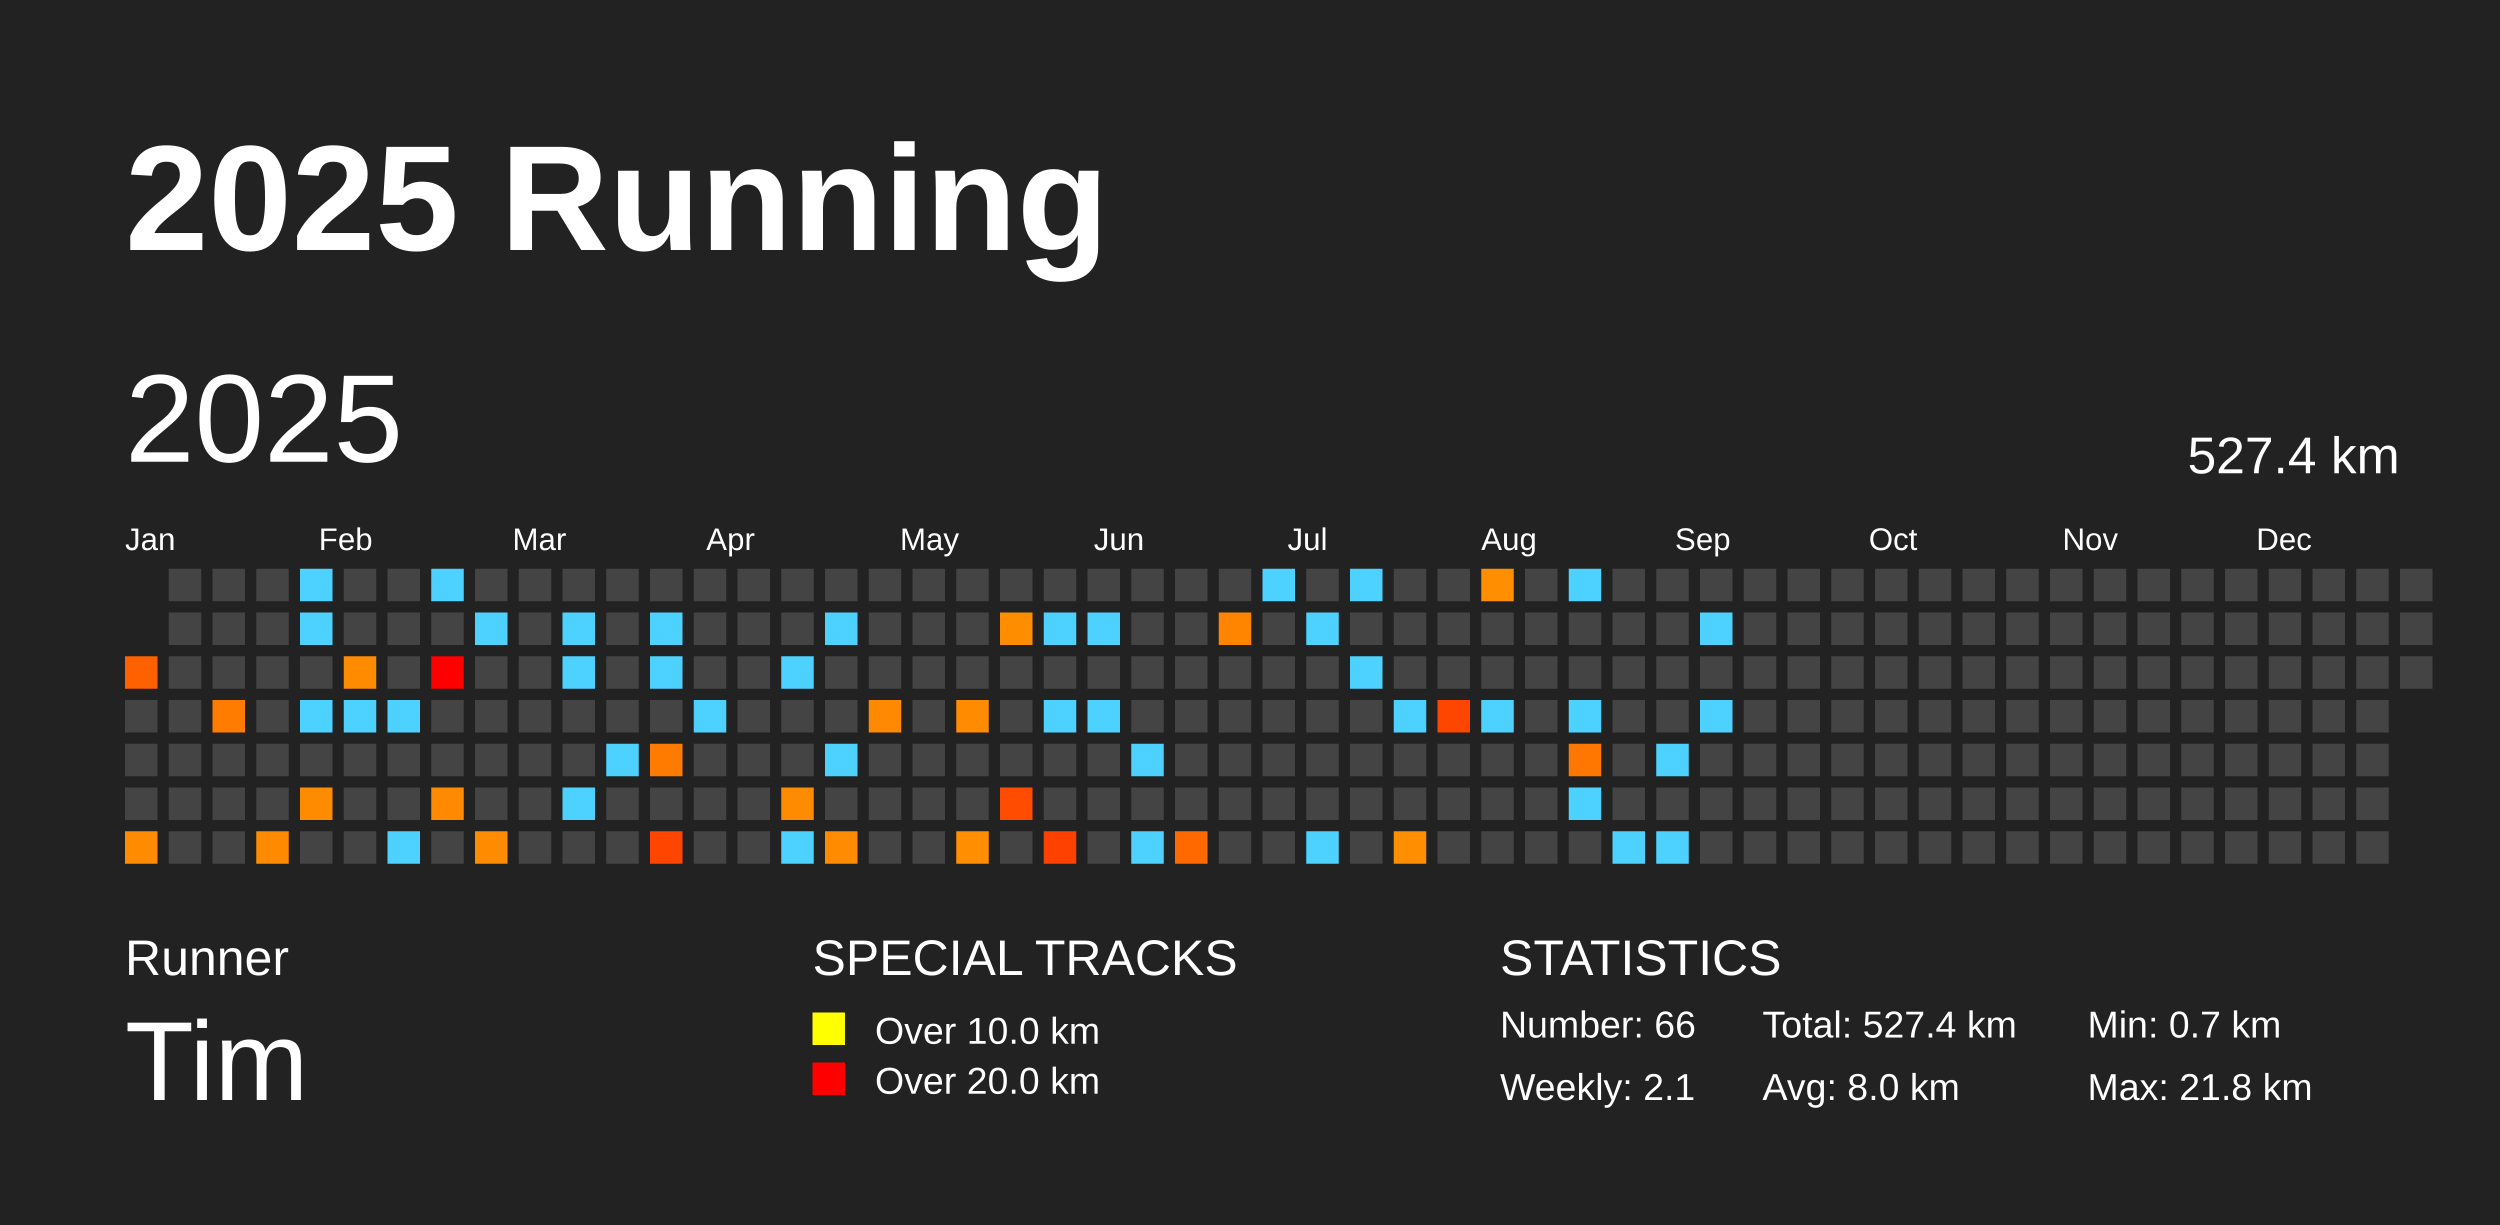
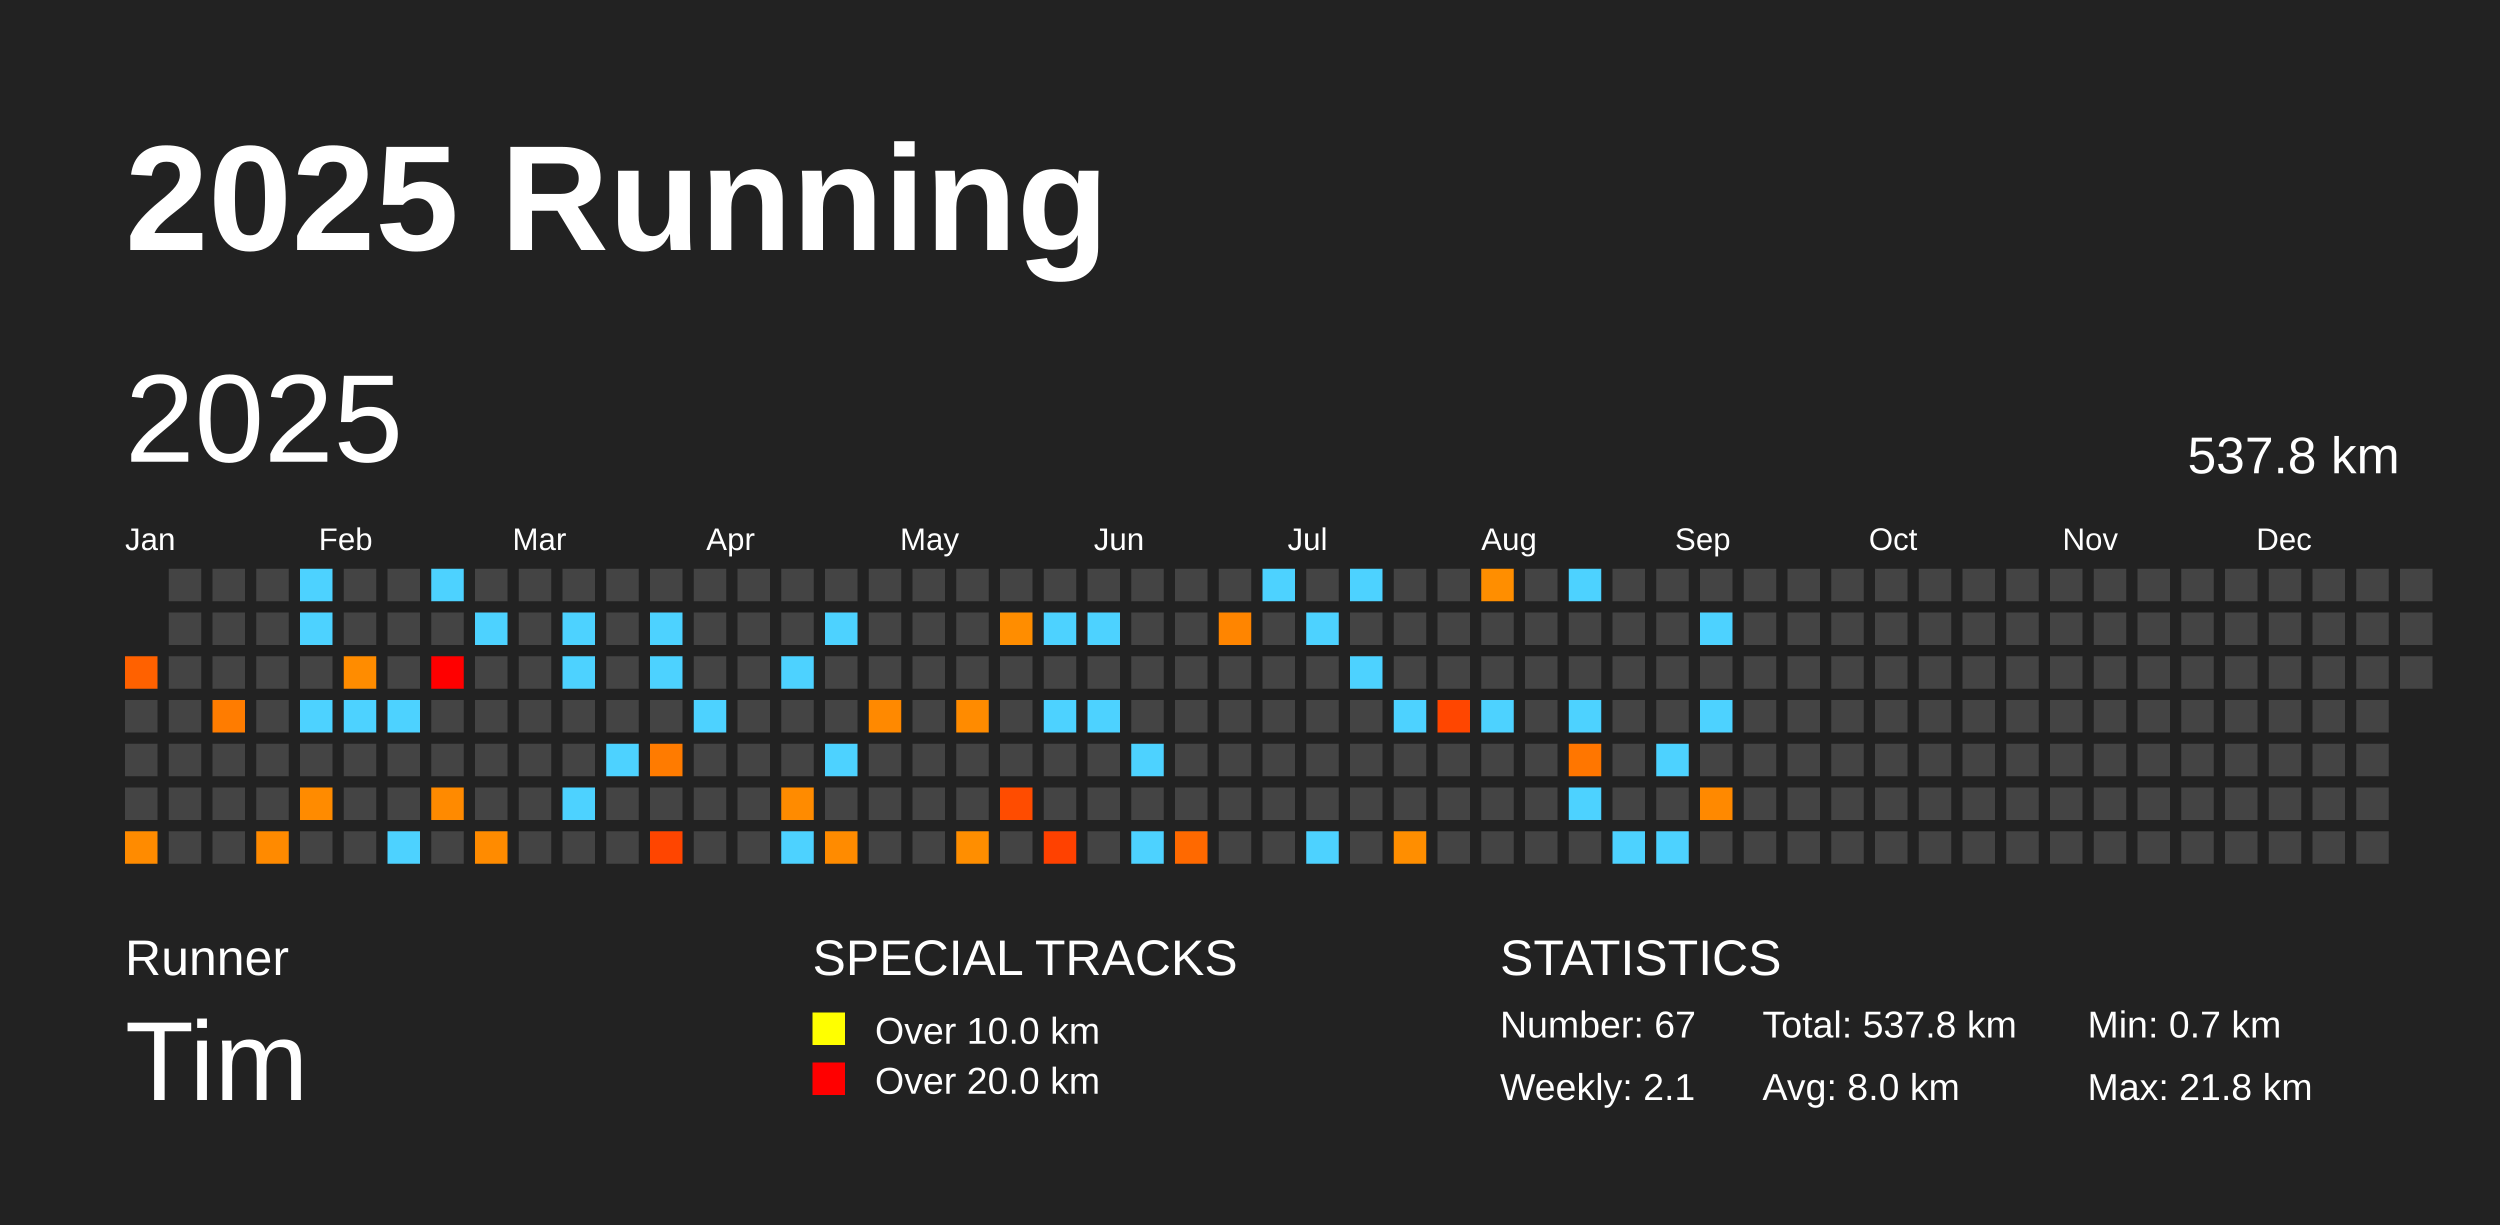
<svg xmlns="http://www.w3.org/2000/svg" baseProfile="full" height="98mm" version="1.1" viewBox="0,0,200,98" width="200mm">
  <defs />
  <rect fill="#222222" height="98" width="200" x="0" y="0" />
  <text fill="#FFFFFF" style="font-size:12px; font-family:Arial; font-weight:bold;" x="10" y="20">2025 Running</text>
  <text fill="#FFFFFF" style="font-size:4px; font-family:Arial" x="10" y="78">Runner</text>
  <text fill="#FFFFFF" style="font-size:9px; font-family:Arial" x="10" y="88">Tim</text>
  <text fill="#FFFFFF" style="font-size:4px; font-family:Arial" x="65" y="78">SPECIAL TRACKS</text>
  <rect fill="yellow" height="2.6" width="2.6" x="65" y="81" />
  <text fill="#FFFFFF" style="font-size:3px; font-family:Arial" x="70" y="83.5">Over 10.0 km</text>
  <rect fill="red" height="2.6" width="2.6" x="65" y="85" />
  <text fill="#FFFFFF" style="font-size:3px; font-family:Arial" x="70" y="87.5">Over 20.0 km</text>
  <text fill="#FFFFFF" style="font-size:4px; font-family:Arial" x="120" y="78">STATISTICS</text>
-   <text fill="#FFFFFF" style="font-size:3px; font-family:Arial" x="120" y="83">Number: 66</text>
+   <text fill="#FFFFFF" style="font-size:3px; font-family:Arial" x="120" y="83">Number: 67</text>
  <text fill="#FFFFFF" style="font-size:3px; font-family:Arial" x="120" y="88">Weekly: 2.1</text>
-   <text fill="#FFFFFF" style="font-size:3px; font-family:Arial" x="141" y="83">Total: 527.4 km</text>
+   <text fill="#FFFFFF" style="font-size:3px; font-family:Arial" x="141" y="83">Total: 537.8 km</text>
  <text fill="#FFFFFF" style="font-size:3px; font-family:Arial" x="141" y="88">Avg: 8.0 km</text>
  <text fill="#FFFFFF" style="font-size:3px; font-family:Arial" x="167" y="83">Min: 0.7 km</text>
  <text fill="#FFFFFF" style="font-size:3px; font-family:Arial" x="167" y="88">Max: 21.8 km</text>
  <text dominant-baseline="hanging" fill="#FFFFFF" style="font-size:10.0px; font-family:Arial;" x="10" y="30">2025</text>
-   <text dominant-baseline="hanging" fill="#FFFFFF" style="font-size:4.125px; font-family:Arial;" x="175" y="35">527.4 km</text>
+   <text dominant-baseline="hanging" fill="#FFFFFF" style="font-size:4.125px; font-family:Arial;" x="175" y="35">537.8 km</text>
  <text fill="#FFFFFF" style="font-size:2.5px; font-family:Arial" x="10.0" y="44">Jan</text>
  <text fill="#FFFFFF" style="font-size:2.5px; font-family:Arial" x="25.5" y="44">Feb</text>
  <text fill="#FFFFFF" style="font-size:2.5px; font-family:Arial" x="41.0" y="44">Mar</text>
  <text fill="#FFFFFF" style="font-size:2.5px; font-family:Arial" x="56.5" y="44">Apr</text>
  <text fill="#FFFFFF" style="font-size:2.5px; font-family:Arial" x="72.0" y="44">May</text>
  <text fill="#FFFFFF" style="font-size:2.5px; font-family:Arial" x="87.5" y="44">Jun</text>
  <text fill="#FFFFFF" style="font-size:2.5px; font-family:Arial" x="103.0" y="44">Jul</text>
  <text fill="#FFFFFF" style="font-size:2.5px; font-family:Arial" x="118.5" y="44">Aug</text>
  <text fill="#FFFFFF" style="font-size:2.5px; font-family:Arial" x="134.0" y="44">Sep</text>
  <text fill="#FFFFFF" style="font-size:2.5px; font-family:Arial" x="149.5" y="44">Oct</text>
  <text fill="#FFFFFF" style="font-size:2.5px; font-family:Arial" x="165.0" y="44">Nov</text>
  <text fill="#FFFFFF" style="font-size:2.5px; font-family:Arial" x="180.5" y="44">Dec</text>
  <rect fill="#ff6100" height="2.6" width="2.6" x="10.0" y="52.5" />
  <rect fill="#444444" height="2.6" width="2.6" x="10.0" y="56.0" />
  <rect fill="#444444" height="2.6" width="2.6" x="10.0" y="59.5" />
  <rect fill="#444444" height="2.6" width="2.6" x="10.0" y="63.0" />
  <rect fill="#ff8b00" height="2.6" width="2.6" x="10.0" y="66.5" />
  <rect fill="#444444" height="2.6" width="2.6" x="13.5" y="45.5" />
  <rect fill="#444444" height="2.6" width="2.6" x="13.5" y="49.0" />
  <rect fill="#444444" height="2.6" width="2.6" x="13.5" y="52.5" />
  <rect fill="#444444" height="2.6" width="2.6" x="13.5" y="56.0" />
  <rect fill="#444444" height="2.6" width="2.6" x="13.5" y="59.5" />
  <rect fill="#444444" height="2.6" width="2.6" x="13.5" y="63.0" />
  <rect fill="#444444" height="2.6" width="2.6" x="13.5" y="66.5" />
  <rect fill="#444444" height="2.6" width="2.6" x="17.0" y="45.5" />
  <rect fill="#444444" height="2.6" width="2.6" x="17.0" y="49.0" />
  <rect fill="#444444" height="2.6" width="2.6" x="17.0" y="52.5" />
  <rect fill="#ff7c00" height="2.6" width="2.6" x="17.0" y="56.0" />
  <rect fill="#444444" height="2.6" width="2.6" x="17.0" y="59.5" />
  <rect fill="#444444" height="2.6" width="2.6" x="17.0" y="63.0" />
  <rect fill="#444444" height="2.6" width="2.6" x="17.0" y="66.5" />
  <rect fill="#444444" height="2.6" width="2.6" x="20.5" y="45.5" />
  <rect fill="#444444" height="2.6" width="2.6" x="20.5" y="49.0" />
  <rect fill="#444444" height="2.6" width="2.6" x="20.5" y="52.5" />
  <rect fill="#444444" height="2.6" width="2.6" x="20.5" y="56.0" />
  <rect fill="#444444" height="2.6" width="2.6" x="20.5" y="59.5" />
  <rect fill="#444444" height="2.6" width="2.6" x="20.5" y="63.0" />
  <rect fill="#ff8a00" height="2.6" width="2.6" x="20.5" y="66.5" />
  <rect fill="#4dd2ff" height="2.6" width="2.6" x="24.0" y="45.5" />
  <rect fill="#4dd2ff" height="2.6" width="2.6" x="24.0" y="49.0" />
  <rect fill="#444444" height="2.6" width="2.6" x="24.0" y="52.5" />
  <rect fill="#4dd2ff" height="2.6" width="2.6" x="24.0" y="56.0" />
  <rect fill="#444444" height="2.6" width="2.6" x="24.0" y="59.5" />
  <rect fill="#ff8b00" height="2.6" width="2.6" x="24.0" y="63.0" />
  <rect fill="#444444" height="2.6" width="2.6" x="24.0" y="66.5" />
  <rect fill="#444444" height="2.6" width="2.6" x="27.5" y="45.5" />
  <rect fill="#444444" height="2.6" width="2.6" x="27.5" y="49.0" />
  <rect fill="#ff8c00" height="2.6" width="2.6" x="27.5" y="52.5" />
  <rect fill="#4dd2ff" height="2.6" width="2.6" x="27.5" y="56.0" />
  <rect fill="#444444" height="2.6" width="2.6" x="27.5" y="59.5" />
  <rect fill="#444444" height="2.6" width="2.6" x="27.5" y="63.0" />
  <rect fill="#444444" height="2.6" width="2.6" x="27.5" y="66.5" />
  <rect fill="#444444" height="2.6" width="2.6" x="31.0" y="45.5" />
  <rect fill="#444444" height="2.6" width="2.6" x="31.0" y="49.0" />
  <rect fill="#444444" height="2.6" width="2.6" x="31.0" y="52.5" />
  <rect fill="#4dd2ff" height="2.6" width="2.6" x="31.0" y="56.0" />
  <rect fill="#444444" height="2.6" width="2.6" x="31.0" y="59.5" />
  <rect fill="#444444" height="2.6" width="2.6" x="31.0" y="63.0" />
  <rect fill="#4dd2ff" height="2.6" width="2.6" x="31.0" y="66.5" />
  <rect fill="#4dd2ff" height="2.6" width="2.6" x="34.5" y="45.5" />
  <rect fill="#444444" height="2.6" width="2.6" x="34.5" y="49.0" />
  <rect fill="red" height="2.6" width="2.6" x="34.5" y="52.5" />
  <rect fill="#444444" height="2.6" width="2.6" x="34.5" y="56.0" />
  <rect fill="#444444" height="2.6" width="2.6" x="34.5" y="59.5" />
  <rect fill="#ff8a00" height="2.6" width="2.6" x="34.5" y="63.0" />
  <rect fill="#444444" height="2.6" width="2.6" x="34.5" y="66.5" />
  <rect fill="#444444" height="2.6" width="2.6" x="38.0" y="45.5" />
  <rect fill="#4dd2ff" height="2.6" width="2.6" x="38.0" y="49.0" />
  <rect fill="#444444" height="2.6" width="2.6" x="38.0" y="52.5" />
  <rect fill="#444444" height="2.6" width="2.6" x="38.0" y="56.0" />
  <rect fill="#444444" height="2.6" width="2.6" x="38.0" y="59.5" />
  <rect fill="#444444" height="2.6" width="2.6" x="38.0" y="63.0" />
  <rect fill="#ff8b00" height="2.6" width="2.6" x="38.0" y="66.5" />
  <rect fill="#444444" height="2.6" width="2.6" x="41.5" y="45.5" />
  <rect fill="#444444" height="2.6" width="2.6" x="41.5" y="49.0" />
  <rect fill="#444444" height="2.6" width="2.6" x="41.5" y="52.5" />
  <rect fill="#444444" height="2.6" width="2.6" x="41.5" y="56.0" />
  <rect fill="#444444" height="2.6" width="2.6" x="41.5" y="59.5" />
  <rect fill="#444444" height="2.6" width="2.6" x="41.5" y="63.0" />
  <rect fill="#444444" height="2.6" width="2.6" x="41.5" y="66.5" />
  <rect fill="#444444" height="2.6" width="2.6" x="45.0" y="45.5" />
  <rect fill="#4dd2ff" height="2.6" width="2.6" x="45.0" y="49.0" />
  <rect fill="#4dd2ff" height="2.6" width="2.6" x="45.0" y="52.5" />
  <rect fill="#444444" height="2.6" width="2.6" x="45.0" y="56.0" />
  <rect fill="#444444" height="2.6" width="2.6" x="45.0" y="59.5" />
  <rect fill="#4dd2ff" height="2.6" width="2.6" x="45.0" y="63.0" />
  <rect fill="#444444" height="2.6" width="2.6" x="45.0" y="66.5" />
  <rect fill="#444444" height="2.6" width="2.6" x="48.5" y="45.5" />
  <rect fill="#444444" height="2.6" width="2.6" x="48.5" y="49.0" />
  <rect fill="#444444" height="2.6" width="2.6" x="48.5" y="52.5" />
  <rect fill="#444444" height="2.6" width="2.6" x="48.5" y="56.0" />
  <rect fill="#4dd2ff" height="2.6" width="2.6" x="48.5" y="59.5" />
  <rect fill="#444444" height="2.6" width="2.6" x="48.5" y="63.0" />
  <rect fill="#444444" height="2.6" width="2.6" x="48.5" y="66.5" />
  <rect fill="#444444" height="2.6" width="2.6" x="52.0" y="45.5" />
  <rect fill="#4dd2ff" height="2.6" width="2.6" x="52.0" y="49.0" />
  <rect fill="#4dd2ff" height="2.6" width="2.6" x="52.0" y="52.5" />
  <rect fill="#444444" height="2.6" width="2.6" x="52.0" y="56.0" />
  <rect fill="#ff7b00" height="2.6" width="2.6" x="52.0" y="59.5" />
  <rect fill="#444444" height="2.6" width="2.6" x="52.0" y="63.0" />
  <rect fill="#ff4500" height="2.6" width="2.6" x="52.0" y="66.5" />
  <rect fill="#444444" height="2.6" width="2.6" x="55.5" y="45.5" />
  <rect fill="#444444" height="2.6" width="2.6" x="55.5" y="49.0" />
  <rect fill="#444444" height="2.6" width="2.6" x="55.5" y="52.5" />
  <rect fill="#4dd2ff" height="2.6" width="2.6" x="55.5" y="56.0" />
  <rect fill="#444444" height="2.6" width="2.6" x="55.5" y="59.5" />
  <rect fill="#444444" height="2.6" width="2.6" x="55.5" y="63.0" />
  <rect fill="#444444" height="2.6" width="2.6" x="55.5" y="66.5" />
  <rect fill="#444444" height="2.6" width="2.6" x="59.0" y="45.5" />
  <rect fill="#444444" height="2.6" width="2.6" x="59.0" y="49.0" />
  <rect fill="#444444" height="2.6" width="2.6" x="59.0" y="52.5" />
  <rect fill="#444444" height="2.6" width="2.6" x="59.0" y="56.0" />
  <rect fill="#444444" height="2.6" width="2.6" x="59.0" y="59.5" />
  <rect fill="#444444" height="2.6" width="2.6" x="59.0" y="63.0" />
  <rect fill="#444444" height="2.6" width="2.6" x="59.0" y="66.5" />
  <rect fill="#444444" height="2.6" width="2.6" x="62.5" y="45.5" />
  <rect fill="#444444" height="2.6" width="2.6" x="62.5" y="49.0" />
  <rect fill="#4dd2ff" height="2.6" width="2.6" x="62.5" y="52.5" />
  <rect fill="#444444" height="2.6" width="2.6" x="62.5" y="56.0" />
  <rect fill="#444444" height="2.6" width="2.6" x="62.5" y="59.5" />
  <rect fill="#ff8b00" height="2.6" width="2.6" x="62.5" y="63.0" />
  <rect fill="#4dd2ff" height="2.6" width="2.6" x="62.5" y="66.5" />
  <rect fill="#444444" height="2.6" width="2.6" x="66.0" y="45.5" />
  <rect fill="#4dd2ff" height="2.6" width="2.6" x="66.0" y="49.0" />
  <rect fill="#444444" height="2.6" width="2.6" x="66.0" y="52.5" />
  <rect fill="#444444" height="2.6" width="2.6" x="66.0" y="56.0" />
  <rect fill="#4dd2ff" height="2.6" width="2.6" x="66.0" y="59.5" />
  <rect fill="#444444" height="2.6" width="2.6" x="66.0" y="63.0" />
  <rect fill="#ff8b00" height="2.6" width="2.6" x="66.0" y="66.5" />
  <rect fill="#444444" height="2.6" width="2.6" x="69.5" y="45.5" />
  <rect fill="#444444" height="2.6" width="2.6" x="69.5" y="49.0" />
  <rect fill="#444444" height="2.6" width="2.6" x="69.5" y="52.5" />
  <rect fill="#ff8900" height="2.6" width="2.6" x="69.5" y="56.0" />
  <rect fill="#444444" height="2.6" width="2.6" x="69.5" y="59.5" />
  <rect fill="#444444" height="2.6" width="2.6" x="69.5" y="63.0" />
  <rect fill="#444444" height="2.6" width="2.6" x="69.5" y="66.5" />
  <rect fill="#444444" height="2.6" width="2.6" x="73.0" y="45.5" />
  <rect fill="#444444" height="2.6" width="2.6" x="73.0" y="49.0" />
  <rect fill="#444444" height="2.6" width="2.6" x="73.0" y="52.5" />
  <rect fill="#444444" height="2.6" width="2.6" x="73.0" y="56.0" />
  <rect fill="#444444" height="2.6" width="2.6" x="73.0" y="59.5" />
  <rect fill="#444444" height="2.6" width="2.6" x="73.0" y="63.0" />
  <rect fill="#444444" height="2.6" width="2.6" x="73.0" y="66.5" />
  <rect fill="#444444" height="2.6" width="2.6" x="76.5" y="45.5" />
  <rect fill="#444444" height="2.6" width="2.6" x="76.5" y="49.0" />
  <rect fill="#444444" height="2.6" width="2.6" x="76.5" y="52.5" />
  <rect fill="#ff8b00" height="2.6" width="2.6" x="76.5" y="56.0" />
  <rect fill="#444444" height="2.6" width="2.6" x="76.5" y="59.5" />
  <rect fill="#444444" height="2.6" width="2.6" x="76.5" y="63.0" />
  <rect fill="#ff8e00" height="2.6" width="2.6" x="76.5" y="66.5" />
  <rect fill="#444444" height="2.6" width="2.6" x="80.0" y="45.5" />
  <rect fill="#ff8d00" height="2.6" width="2.6" x="80.0" y="49.0" />
  <rect fill="#444444" height="2.6" width="2.6" x="80.0" y="52.5" />
  <rect fill="#444444" height="2.6" width="2.6" x="80.0" y="56.0" />
  <rect fill="#444444" height="2.6" width="2.6" x="80.0" y="59.5" />
  <rect fill="#ff4c00" height="2.6" width="2.6" x="80.0" y="63.0" />
  <rect fill="#444444" height="2.6" width="2.6" x="80.0" y="66.5" />
  <rect fill="#444444" height="2.6" width="2.6" x="83.5" y="45.5" />
  <rect fill="#4dd2ff" height="2.6" width="2.6" x="83.5" y="49.0" />
  <rect fill="#444444" height="2.6" width="2.6" x="83.5" y="52.5" />
  <rect fill="#4dd2ff" height="2.6" width="2.6" x="83.5" y="56.0" />
  <rect fill="#444444" height="2.6" width="2.6" x="83.5" y="59.5" />
  <rect fill="#444444" height="2.6" width="2.6" x="83.5" y="63.0" />
  <rect fill="#ff4100" height="2.6" width="2.6" x="83.5" y="66.5" />
  <rect fill="#444444" height="2.6" width="2.6" x="87.0" y="45.5" />
  <rect fill="#4dd2ff" height="2.6" width="2.6" x="87.0" y="49.0" />
  <rect fill="#444444" height="2.6" width="2.6" x="87.0" y="52.5" />
  <rect fill="#4dd2ff" height="2.6" width="2.6" x="87.0" y="56.0" />
  <rect fill="#444444" height="2.6" width="2.6" x="87.0" y="59.5" />
  <rect fill="#444444" height="2.6" width="2.6" x="87.0" y="63.0" />
  <rect fill="#444444" height="2.6" width="2.6" x="87.0" y="66.5" />
  <rect fill="#444444" height="2.6" width="2.6" x="90.5" y="45.5" />
  <rect fill="#444444" height="2.6" width="2.6" x="90.5" y="49.0" />
  <rect fill="#444444" height="2.6" width="2.6" x="90.5" y="52.5" />
  <rect fill="#444444" height="2.6" width="2.6" x="90.5" y="56.0" />
  <rect fill="#4dd2ff" height="2.6" width="2.6" x="90.5" y="59.5" />
  <rect fill="#444444" height="2.6" width="2.6" x="90.5" y="63.0" />
  <rect fill="#4dd2ff" height="2.6" width="2.6" x="90.5" y="66.5" />
  <rect fill="#444444" height="2.6" width="2.6" x="94.0" y="45.5" />
  <rect fill="#444444" height="2.6" width="2.6" x="94.0" y="49.0" />
  <rect fill="#444444" height="2.6" width="2.6" x="94.0" y="52.5" />
  <rect fill="#444444" height="2.6" width="2.6" x="94.0" y="56.0" />
  <rect fill="#444444" height="2.6" width="2.6" x="94.0" y="59.5" />
  <rect fill="#444444" height="2.6" width="2.6" x="94.0" y="63.0" />
  <rect fill="#ff6900" height="2.6" width="2.6" x="94.0" y="66.5" />
  <rect fill="#444444" height="2.6" width="2.6" x="97.5" y="45.5" />
  <rect fill="#ff8500" height="2.6" width="2.6" x="97.5" y="49.0" />
  <rect fill="#444444" height="2.6" width="2.6" x="97.5" y="52.5" />
  <rect fill="#444444" height="2.6" width="2.6" x="97.5" y="56.0" />
  <rect fill="#444444" height="2.6" width="2.6" x="97.5" y="59.5" />
  <rect fill="#444444" height="2.6" width="2.6" x="97.5" y="63.0" />
  <rect fill="#444444" height="2.6" width="2.6" x="97.5" y="66.5" />
  <rect fill="#4dd2ff" height="2.6" width="2.6" x="101.0" y="45.5" />
  <rect fill="#444444" height="2.6" width="2.6" x="101.0" y="49.0" />
  <rect fill="#444444" height="2.6" width="2.6" x="101.0" y="52.5" />
  <rect fill="#444444" height="2.6" width="2.6" x="101.0" y="56.0" />
  <rect fill="#444444" height="2.6" width="2.6" x="101.0" y="59.5" />
  <rect fill="#444444" height="2.6" width="2.6" x="101.0" y="63.0" />
  <rect fill="#444444" height="2.6" width="2.6" x="101.0" y="66.5" />
  <rect fill="#444444" height="2.6" width="2.6" x="104.5" y="45.5" />
  <rect fill="#4dd2ff" height="2.6" width="2.6" x="104.5" y="49.0" />
  <rect fill="#444444" height="2.6" width="2.6" x="104.5" y="52.5" />
  <rect fill="#444444" height="2.6" width="2.6" x="104.5" y="56.0" />
  <rect fill="#444444" height="2.6" width="2.6" x="104.5" y="59.5" />
  <rect fill="#444444" height="2.6" width="2.6" x="104.5" y="63.0" />
  <rect fill="#4dd2ff" height="2.6" width="2.6" x="104.5" y="66.5" />
  <rect fill="#4dd2ff" height="2.6" width="2.6" x="108.0" y="45.5" />
  <rect fill="#444444" height="2.6" width="2.6" x="108.0" y="49.0" />
  <rect fill="#4dd2ff" height="2.6" width="2.6" x="108.0" y="52.5" />
  <rect fill="#444444" height="2.6" width="2.6" x="108.0" y="56.0" />
  <rect fill="#444444" height="2.6" width="2.6" x="108.0" y="59.5" />
  <rect fill="#444444" height="2.6" width="2.6" x="108.0" y="63.0" />
  <rect fill="#444444" height="2.6" width="2.6" x="108.0" y="66.5" />
  <rect fill="#444444" height="2.6" width="2.6" x="111.5" y="45.5" />
  <rect fill="#444444" height="2.6" width="2.6" x="111.5" y="49.0" />
  <rect fill="#444444" height="2.6" width="2.6" x="111.5" y="52.5" />
  <rect fill="#4dd2ff" height="2.6" width="2.6" x="111.5" y="56.0" />
  <rect fill="#444444" height="2.6" width="2.6" x="111.5" y="59.5" />
  <rect fill="#444444" height="2.6" width="2.6" x="111.5" y="63.0" />
  <rect fill="#ff8e00" height="2.6" width="2.6" x="111.5" y="66.5" />
  <rect fill="#444444" height="2.6" width="2.6" x="115.0" y="45.5" />
  <rect fill="#444444" height="2.6" width="2.6" x="115.0" y="49.0" />
  <rect fill="#444444" height="2.6" width="2.6" x="115.0" y="52.5" />
  <rect fill="#ff4600" height="2.6" width="2.6" x="115.0" y="56.0" />
  <rect fill="#444444" height="2.6" width="2.6" x="115.0" y="59.5" />
  <rect fill="#444444" height="2.6" width="2.6" x="115.0" y="63.0" />
  <rect fill="#444444" height="2.6" width="2.6" x="115.0" y="66.5" />
  <rect fill="#ff8e00" height="2.6" width="2.6" x="118.5" y="45.5" />
  <rect fill="#444444" height="2.6" width="2.6" x="118.5" y="49.0" />
  <rect fill="#444444" height="2.6" width="2.6" x="118.5" y="52.5" />
  <rect fill="#4dd2ff" height="2.6" width="2.6" x="118.5" y="56.0" />
  <rect fill="#444444" height="2.6" width="2.6" x="118.5" y="59.5" />
  <rect fill="#444444" height="2.6" width="2.6" x="118.5" y="63.0" />
  <rect fill="#444444" height="2.6" width="2.6" x="118.5" y="66.5" />
  <rect fill="#444444" height="2.6" width="2.6" x="122.0" y="45.5" />
  <rect fill="#444444" height="2.6" width="2.6" x="122.0" y="49.0" />
  <rect fill="#444444" height="2.6" width="2.6" x="122.0" y="52.5" />
  <rect fill="#444444" height="2.6" width="2.6" x="122.0" y="56.0" />
  <rect fill="#444444" height="2.6" width="2.6" x="122.0" y="59.5" />
  <rect fill="#444444" height="2.6" width="2.6" x="122.0" y="63.0" />
  <rect fill="#444444" height="2.6" width="2.6" x="122.0" y="66.5" />
  <rect fill="#4dd2ff" height="2.6" width="2.6" x="125.5" y="45.5" />
  <rect fill="#444444" height="2.6" width="2.6" x="125.5" y="49.0" />
  <rect fill="#444444" height="2.6" width="2.6" x="125.5" y="52.5" />
  <rect fill="#4dd2ff" height="2.6" width="2.6" x="125.5" y="56.0" />
  <rect fill="#ff7600" height="2.6" width="2.6" x="125.5" y="59.5" />
  <rect fill="#4dd2ff" height="2.6" width="2.6" x="125.5" y="63.0" />
  <rect fill="#444444" height="2.6" width="2.6" x="125.5" y="66.5" />
  <rect fill="#444444" height="2.6" width="2.6" x="129.0" y="45.5" />
  <rect fill="#444444" height="2.6" width="2.6" x="129.0" y="49.0" />
  <rect fill="#444444" height="2.6" width="2.6" x="129.0" y="52.5" />
  <rect fill="#444444" height="2.6" width="2.6" x="129.0" y="56.0" />
  <rect fill="#444444" height="2.6" width="2.6" x="129.0" y="59.5" />
  <rect fill="#444444" height="2.6" width="2.6" x="129.0" y="63.0" />
  <rect fill="#4dd2ff" height="2.6" width="2.6" x="129.0" y="66.5" />
  <rect fill="#444444" height="2.6" width="2.6" x="132.5" y="45.5" />
  <rect fill="#444444" height="2.6" width="2.6" x="132.5" y="49.0" />
  <rect fill="#444444" height="2.6" width="2.6" x="132.5" y="52.5" />
  <rect fill="#444444" height="2.6" width="2.6" x="132.5" y="56.0" />
  <rect fill="#4dd2ff" height="2.6" width="2.6" x="132.5" y="59.5" />
  <rect fill="#444444" height="2.6" width="2.6" x="132.5" y="63.0" />
  <rect fill="#4dd2ff" height="2.6" width="2.6" x="132.5" y="66.5" />
  <rect fill="#444444" height="2.6" width="2.6" x="136.0" y="45.5" />
  <rect fill="#4dd2ff" height="2.6" width="2.6" x="136.0" y="49.0" />
  <rect fill="#444444" height="2.6" width="2.6" x="136.0" y="52.5" />
  <rect fill="#4dd2ff" height="2.6" width="2.6" x="136.0" y="56.0" />
  <rect fill="#444444" height="2.6" width="2.6" x="136.0" y="59.5" />
-   <rect fill="#444444" height="2.6" width="2.6" x="136.0" y="63.0" />
+   <rect fill="#ff8900" height="2.6" width="2.6" x="136.0" y="63.0" />
  <rect fill="#444444" height="2.6" width="2.6" x="136.0" y="66.5" />
  <rect fill="#444444" height="2.6" width="2.6" x="139.5" y="45.5" />
  <rect fill="#444444" height="2.6" width="2.6" x="139.5" y="49.0" />
  <rect fill="#444444" height="2.6" width="2.6" x="139.5" y="52.5" />
  <rect fill="#444444" height="2.6" width="2.6" x="139.5" y="56.0" />
  <rect fill="#444444" height="2.6" width="2.6" x="139.5" y="59.5" />
  <rect fill="#444444" height="2.6" width="2.6" x="139.5" y="63.0" />
  <rect fill="#444444" height="2.6" width="2.6" x="139.5" y="66.5" />
  <rect fill="#444444" height="2.6" width="2.6" x="143.0" y="45.5" />
  <rect fill="#444444" height="2.6" width="2.6" x="143.0" y="49.0" />
  <rect fill="#444444" height="2.6" width="2.6" x="143.0" y="52.5" />
  <rect fill="#444444" height="2.6" width="2.6" x="143.0" y="56.0" />
  <rect fill="#444444" height="2.6" width="2.6" x="143.0" y="59.5" />
  <rect fill="#444444" height="2.6" width="2.6" x="143.0" y="63.0" />
  <rect fill="#444444" height="2.6" width="2.6" x="143.0" y="66.5" />
  <rect fill="#444444" height="2.6" width="2.6" x="146.5" y="45.5" />
  <rect fill="#444444" height="2.6" width="2.6" x="146.5" y="49.0" />
  <rect fill="#444444" height="2.6" width="2.6" x="146.5" y="52.5" />
  <rect fill="#444444" height="2.6" width="2.6" x="146.5" y="56.0" />
  <rect fill="#444444" height="2.6" width="2.6" x="146.5" y="59.5" />
  <rect fill="#444444" height="2.6" width="2.6" x="146.5" y="63.0" />
  <rect fill="#444444" height="2.6" width="2.6" x="146.5" y="66.5" />
  <rect fill="#444444" height="2.6" width="2.6" x="150.0" y="45.5" />
  <rect fill="#444444" height="2.6" width="2.6" x="150.0" y="49.0" />
  <rect fill="#444444" height="2.6" width="2.6" x="150.0" y="52.5" />
  <rect fill="#444444" height="2.6" width="2.6" x="150.0" y="56.0" />
  <rect fill="#444444" height="2.6" width="2.6" x="150.0" y="59.5" />
  <rect fill="#444444" height="2.6" width="2.6" x="150.0" y="63.0" />
  <rect fill="#444444" height="2.6" width="2.6" x="150.0" y="66.5" />
  <rect fill="#444444" height="2.6" width="2.6" x="153.5" y="45.5" />
  <rect fill="#444444" height="2.6" width="2.6" x="153.5" y="49.0" />
  <rect fill="#444444" height="2.6" width="2.6" x="153.5" y="52.5" />
  <rect fill="#444444" height="2.6" width="2.6" x="153.5" y="56.0" />
  <rect fill="#444444" height="2.6" width="2.6" x="153.5" y="59.5" />
  <rect fill="#444444" height="2.6" width="2.6" x="153.5" y="63.0" />
  <rect fill="#444444" height="2.6" width="2.6" x="153.5" y="66.5" />
  <rect fill="#444444" height="2.6" width="2.6" x="157.0" y="45.5" />
  <rect fill="#444444" height="2.6" width="2.6" x="157.0" y="49.0" />
  <rect fill="#444444" height="2.6" width="2.6" x="157.0" y="52.5" />
  <rect fill="#444444" height="2.6" width="2.6" x="157.0" y="56.0" />
  <rect fill="#444444" height="2.6" width="2.6" x="157.0" y="59.5" />
  <rect fill="#444444" height="2.6" width="2.6" x="157.0" y="63.0" />
  <rect fill="#444444" height="2.6" width="2.6" x="157.0" y="66.5" />
  <rect fill="#444444" height="2.6" width="2.6" x="160.5" y="45.5" />
  <rect fill="#444444" height="2.6" width="2.6" x="160.5" y="49.0" />
  <rect fill="#444444" height="2.6" width="2.6" x="160.5" y="52.5" />
  <rect fill="#444444" height="2.6" width="2.6" x="160.5" y="56.0" />
  <rect fill="#444444" height="2.6" width="2.6" x="160.5" y="59.5" />
  <rect fill="#444444" height="2.6" width="2.6" x="160.5" y="63.0" />
  <rect fill="#444444" height="2.6" width="2.6" x="160.5" y="66.5" />
  <rect fill="#444444" height="2.6" width="2.6" x="164.0" y="45.5" />
  <rect fill="#444444" height="2.6" width="2.6" x="164.0" y="49.0" />
  <rect fill="#444444" height="2.6" width="2.6" x="164.0" y="52.5" />
  <rect fill="#444444" height="2.6" width="2.6" x="164.0" y="56.0" />
  <rect fill="#444444" height="2.6" width="2.6" x="164.0" y="59.5" />
  <rect fill="#444444" height="2.6" width="2.6" x="164.0" y="63.0" />
  <rect fill="#444444" height="2.6" width="2.6" x="164.0" y="66.5" />
  <rect fill="#444444" height="2.6" width="2.6" x="167.5" y="45.5" />
  <rect fill="#444444" height="2.6" width="2.6" x="167.5" y="49.0" />
  <rect fill="#444444" height="2.6" width="2.6" x="167.5" y="52.5" />
  <rect fill="#444444" height="2.6" width="2.6" x="167.5" y="56.0" />
  <rect fill="#444444" height="2.6" width="2.6" x="167.5" y="59.5" />
  <rect fill="#444444" height="2.6" width="2.6" x="167.5" y="63.0" />
  <rect fill="#444444" height="2.6" width="2.6" x="167.5" y="66.5" />
  <rect fill="#444444" height="2.6" width="2.6" x="171.0" y="45.5" />
  <rect fill="#444444" height="2.6" width="2.6" x="171.0" y="49.0" />
  <rect fill="#444444" height="2.6" width="2.6" x="171.0" y="52.5" />
  <rect fill="#444444" height="2.6" width="2.6" x="171.0" y="56.0" />
  <rect fill="#444444" height="2.6" width="2.6" x="171.0" y="59.5" />
  <rect fill="#444444" height="2.6" width="2.6" x="171.0" y="63.0" />
  <rect fill="#444444" height="2.6" width="2.6" x="171.0" y="66.5" />
  <rect fill="#444444" height="2.6" width="2.6" x="174.5" y="45.5" />
  <rect fill="#444444" height="2.6" width="2.6" x="174.5" y="49.0" />
  <rect fill="#444444" height="2.6" width="2.6" x="174.5" y="52.5" />
  <rect fill="#444444" height="2.6" width="2.6" x="174.5" y="56.0" />
  <rect fill="#444444" height="2.6" width="2.6" x="174.5" y="59.5" />
  <rect fill="#444444" height="2.6" width="2.6" x="174.5" y="63.0" />
  <rect fill="#444444" height="2.6" width="2.6" x="174.5" y="66.5" />
  <rect fill="#444444" height="2.6" width="2.6" x="178.0" y="45.5" />
  <rect fill="#444444" height="2.6" width="2.6" x="178.0" y="49.0" />
  <rect fill="#444444" height="2.6" width="2.6" x="178.0" y="52.5" />
  <rect fill="#444444" height="2.6" width="2.6" x="178.0" y="56.0" />
  <rect fill="#444444" height="2.6" width="2.6" x="178.0" y="59.5" />
  <rect fill="#444444" height="2.6" width="2.6" x="178.0" y="63.0" />
  <rect fill="#444444" height="2.6" width="2.6" x="178.0" y="66.5" />
  <rect fill="#444444" height="2.6" width="2.6" x="181.5" y="45.5" />
  <rect fill="#444444" height="2.6" width="2.6" x="181.5" y="49.0" />
  <rect fill="#444444" height="2.6" width="2.6" x="181.5" y="52.5" />
  <rect fill="#444444" height="2.6" width="2.6" x="181.5" y="56.0" />
  <rect fill="#444444" height="2.6" width="2.6" x="181.5" y="59.5" />
  <rect fill="#444444" height="2.6" width="2.6" x="181.5" y="63.0" />
  <rect fill="#444444" height="2.6" width="2.6" x="181.5" y="66.5" />
  <rect fill="#444444" height="2.6" width="2.6" x="185.0" y="45.5" />
  <rect fill="#444444" height="2.6" width="2.6" x="185.0" y="49.0" />
  <rect fill="#444444" height="2.6" width="2.6" x="185.0" y="52.5" />
  <rect fill="#444444" height="2.6" width="2.6" x="185.0" y="56.0" />
  <rect fill="#444444" height="2.6" width="2.6" x="185.0" y="59.5" />
  <rect fill="#444444" height="2.6" width="2.6" x="185.0" y="63.0" />
  <rect fill="#444444" height="2.6" width="2.6" x="185.0" y="66.5" />
  <rect fill="#444444" height="2.6" width="2.6" x="188.5" y="45.5" />
  <rect fill="#444444" height="2.6" width="2.6" x="188.5" y="49.0" />
  <rect fill="#444444" height="2.6" width="2.6" x="188.5" y="52.5" />
  <rect fill="#444444" height="2.6" width="2.6" x="188.5" y="56.0" />
  <rect fill="#444444" height="2.6" width="2.6" x="188.5" y="59.5" />
  <rect fill="#444444" height="2.6" width="2.6" x="188.5" y="63.0" />
  <rect fill="#444444" height="2.6" width="2.6" x="188.5" y="66.5" />
  <rect fill="#444444" height="2.6" width="2.6" x="192.0" y="45.5" />
  <rect fill="#444444" height="2.6" width="2.6" x="192.0" y="49.0" />
  <rect fill="#444444" height="2.6" width="2.6" x="192.0" y="52.5" />
</svg>
